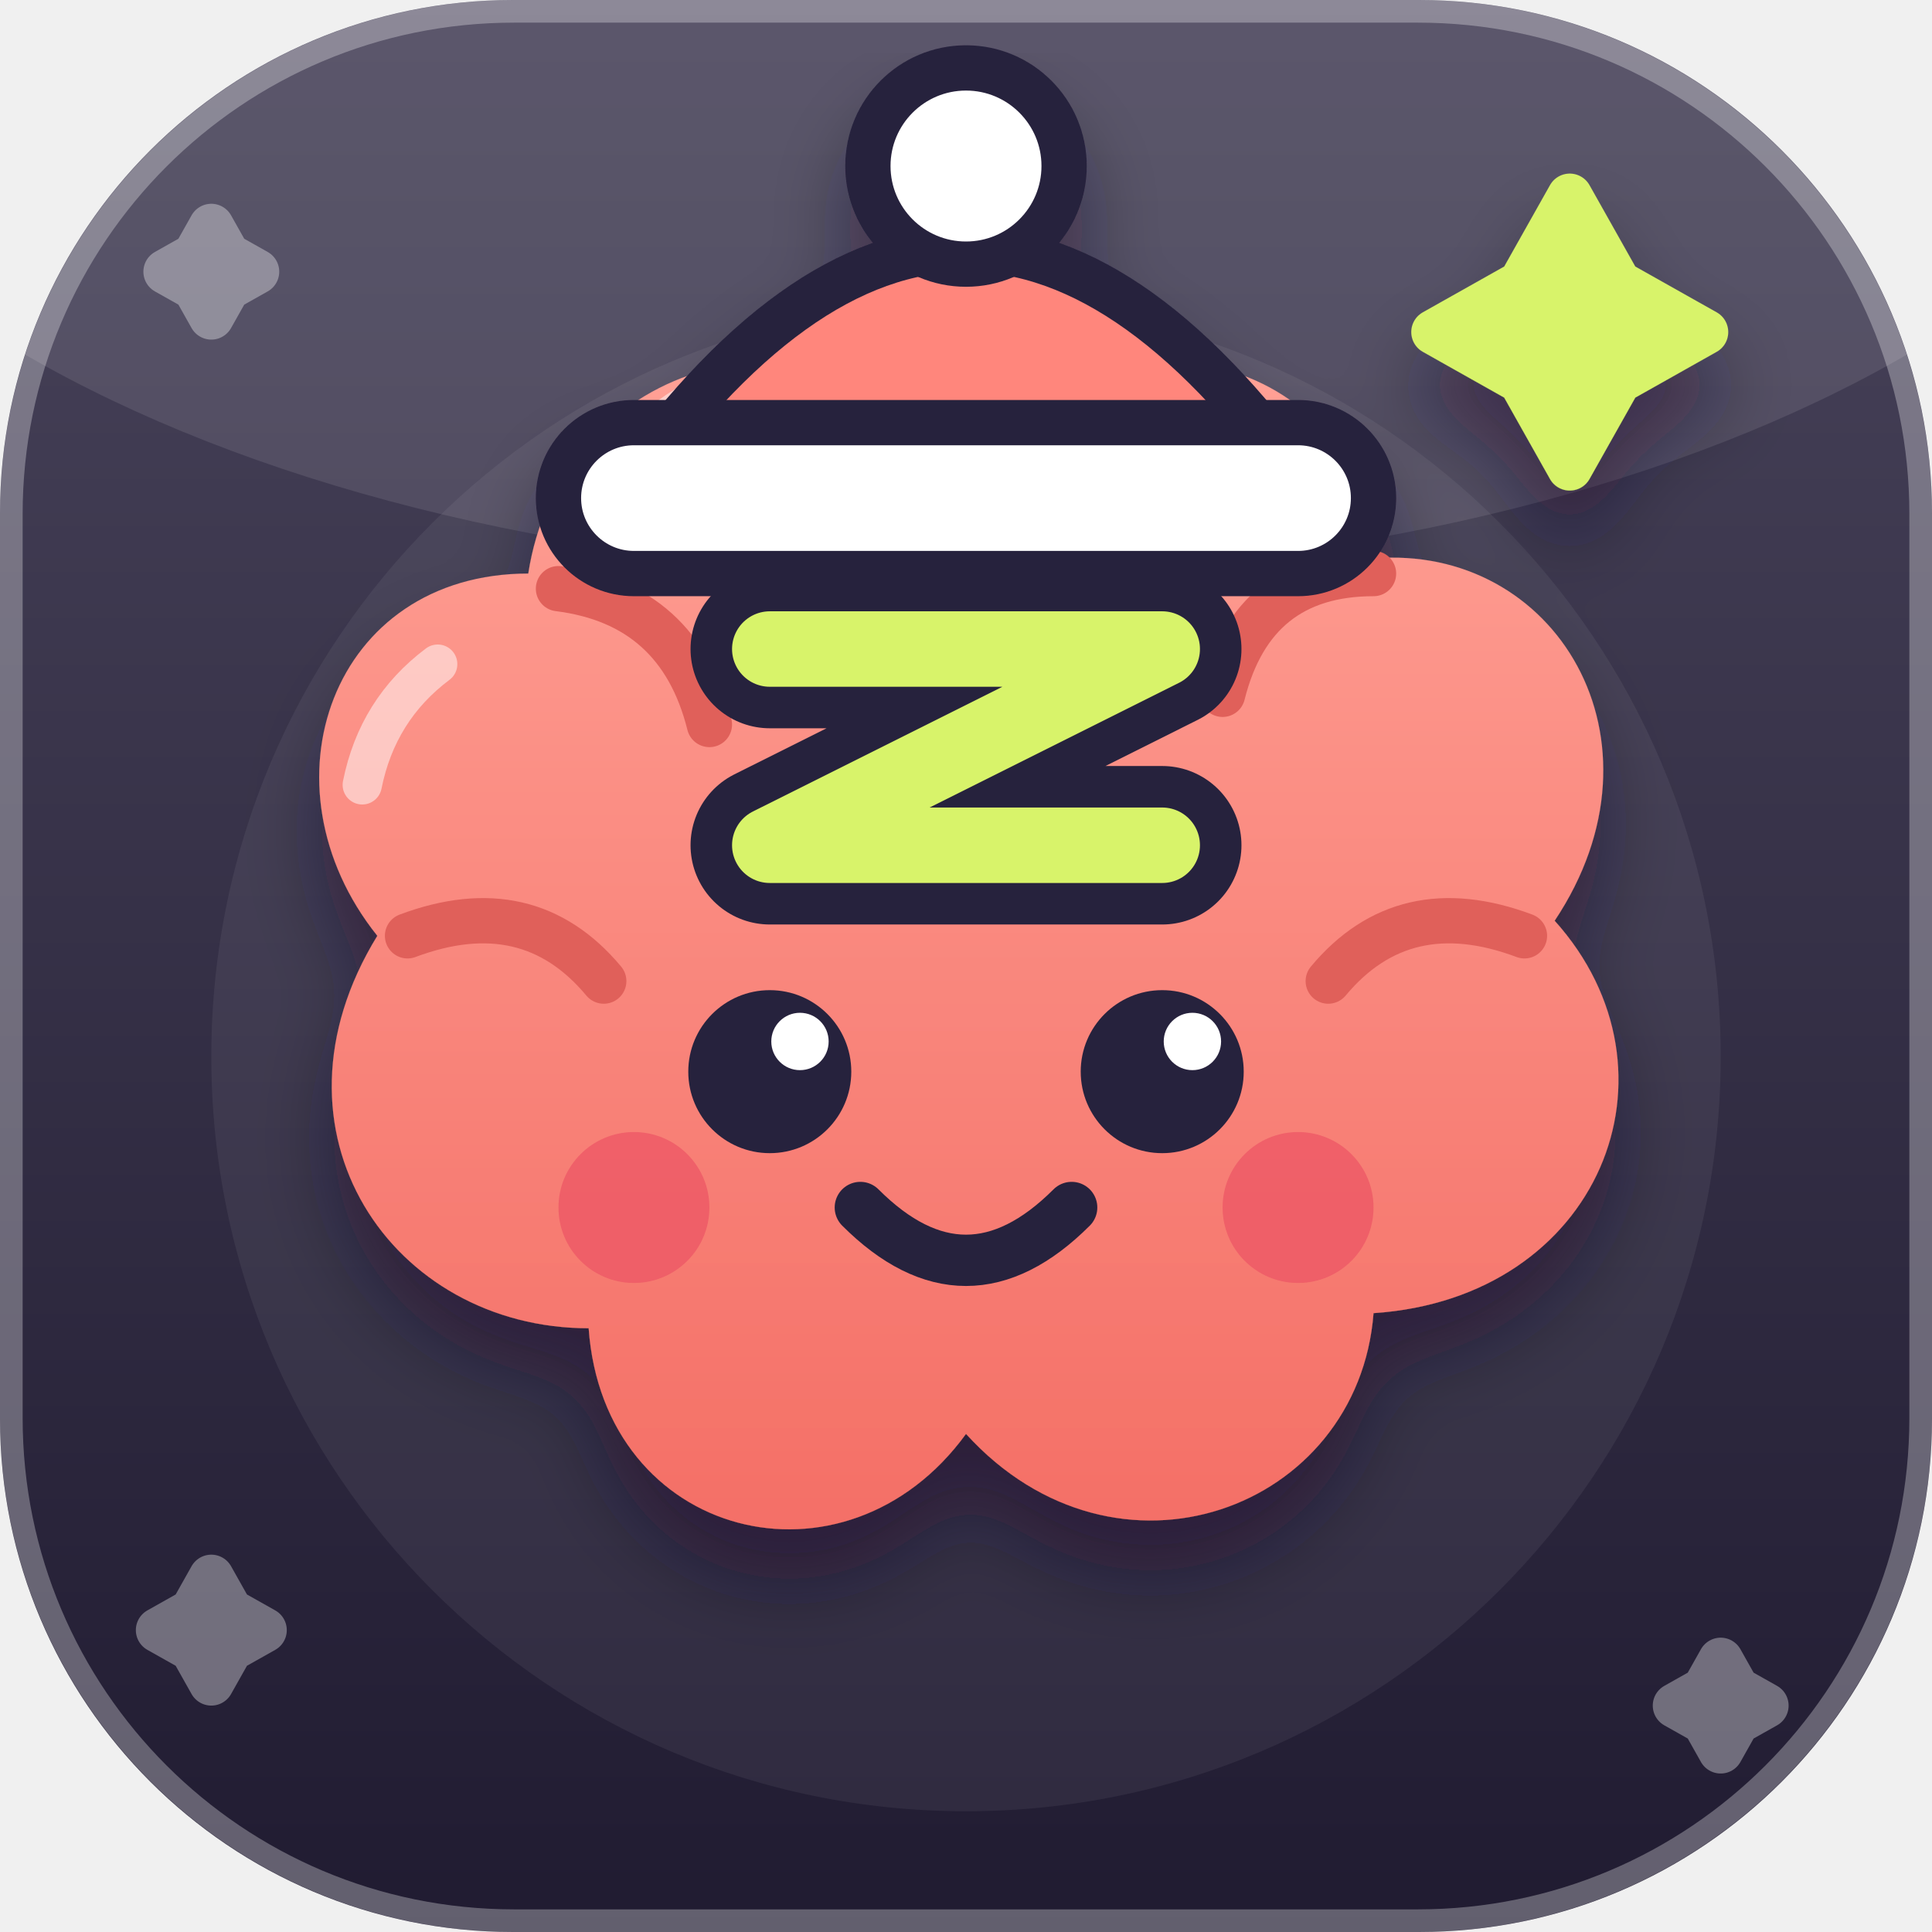
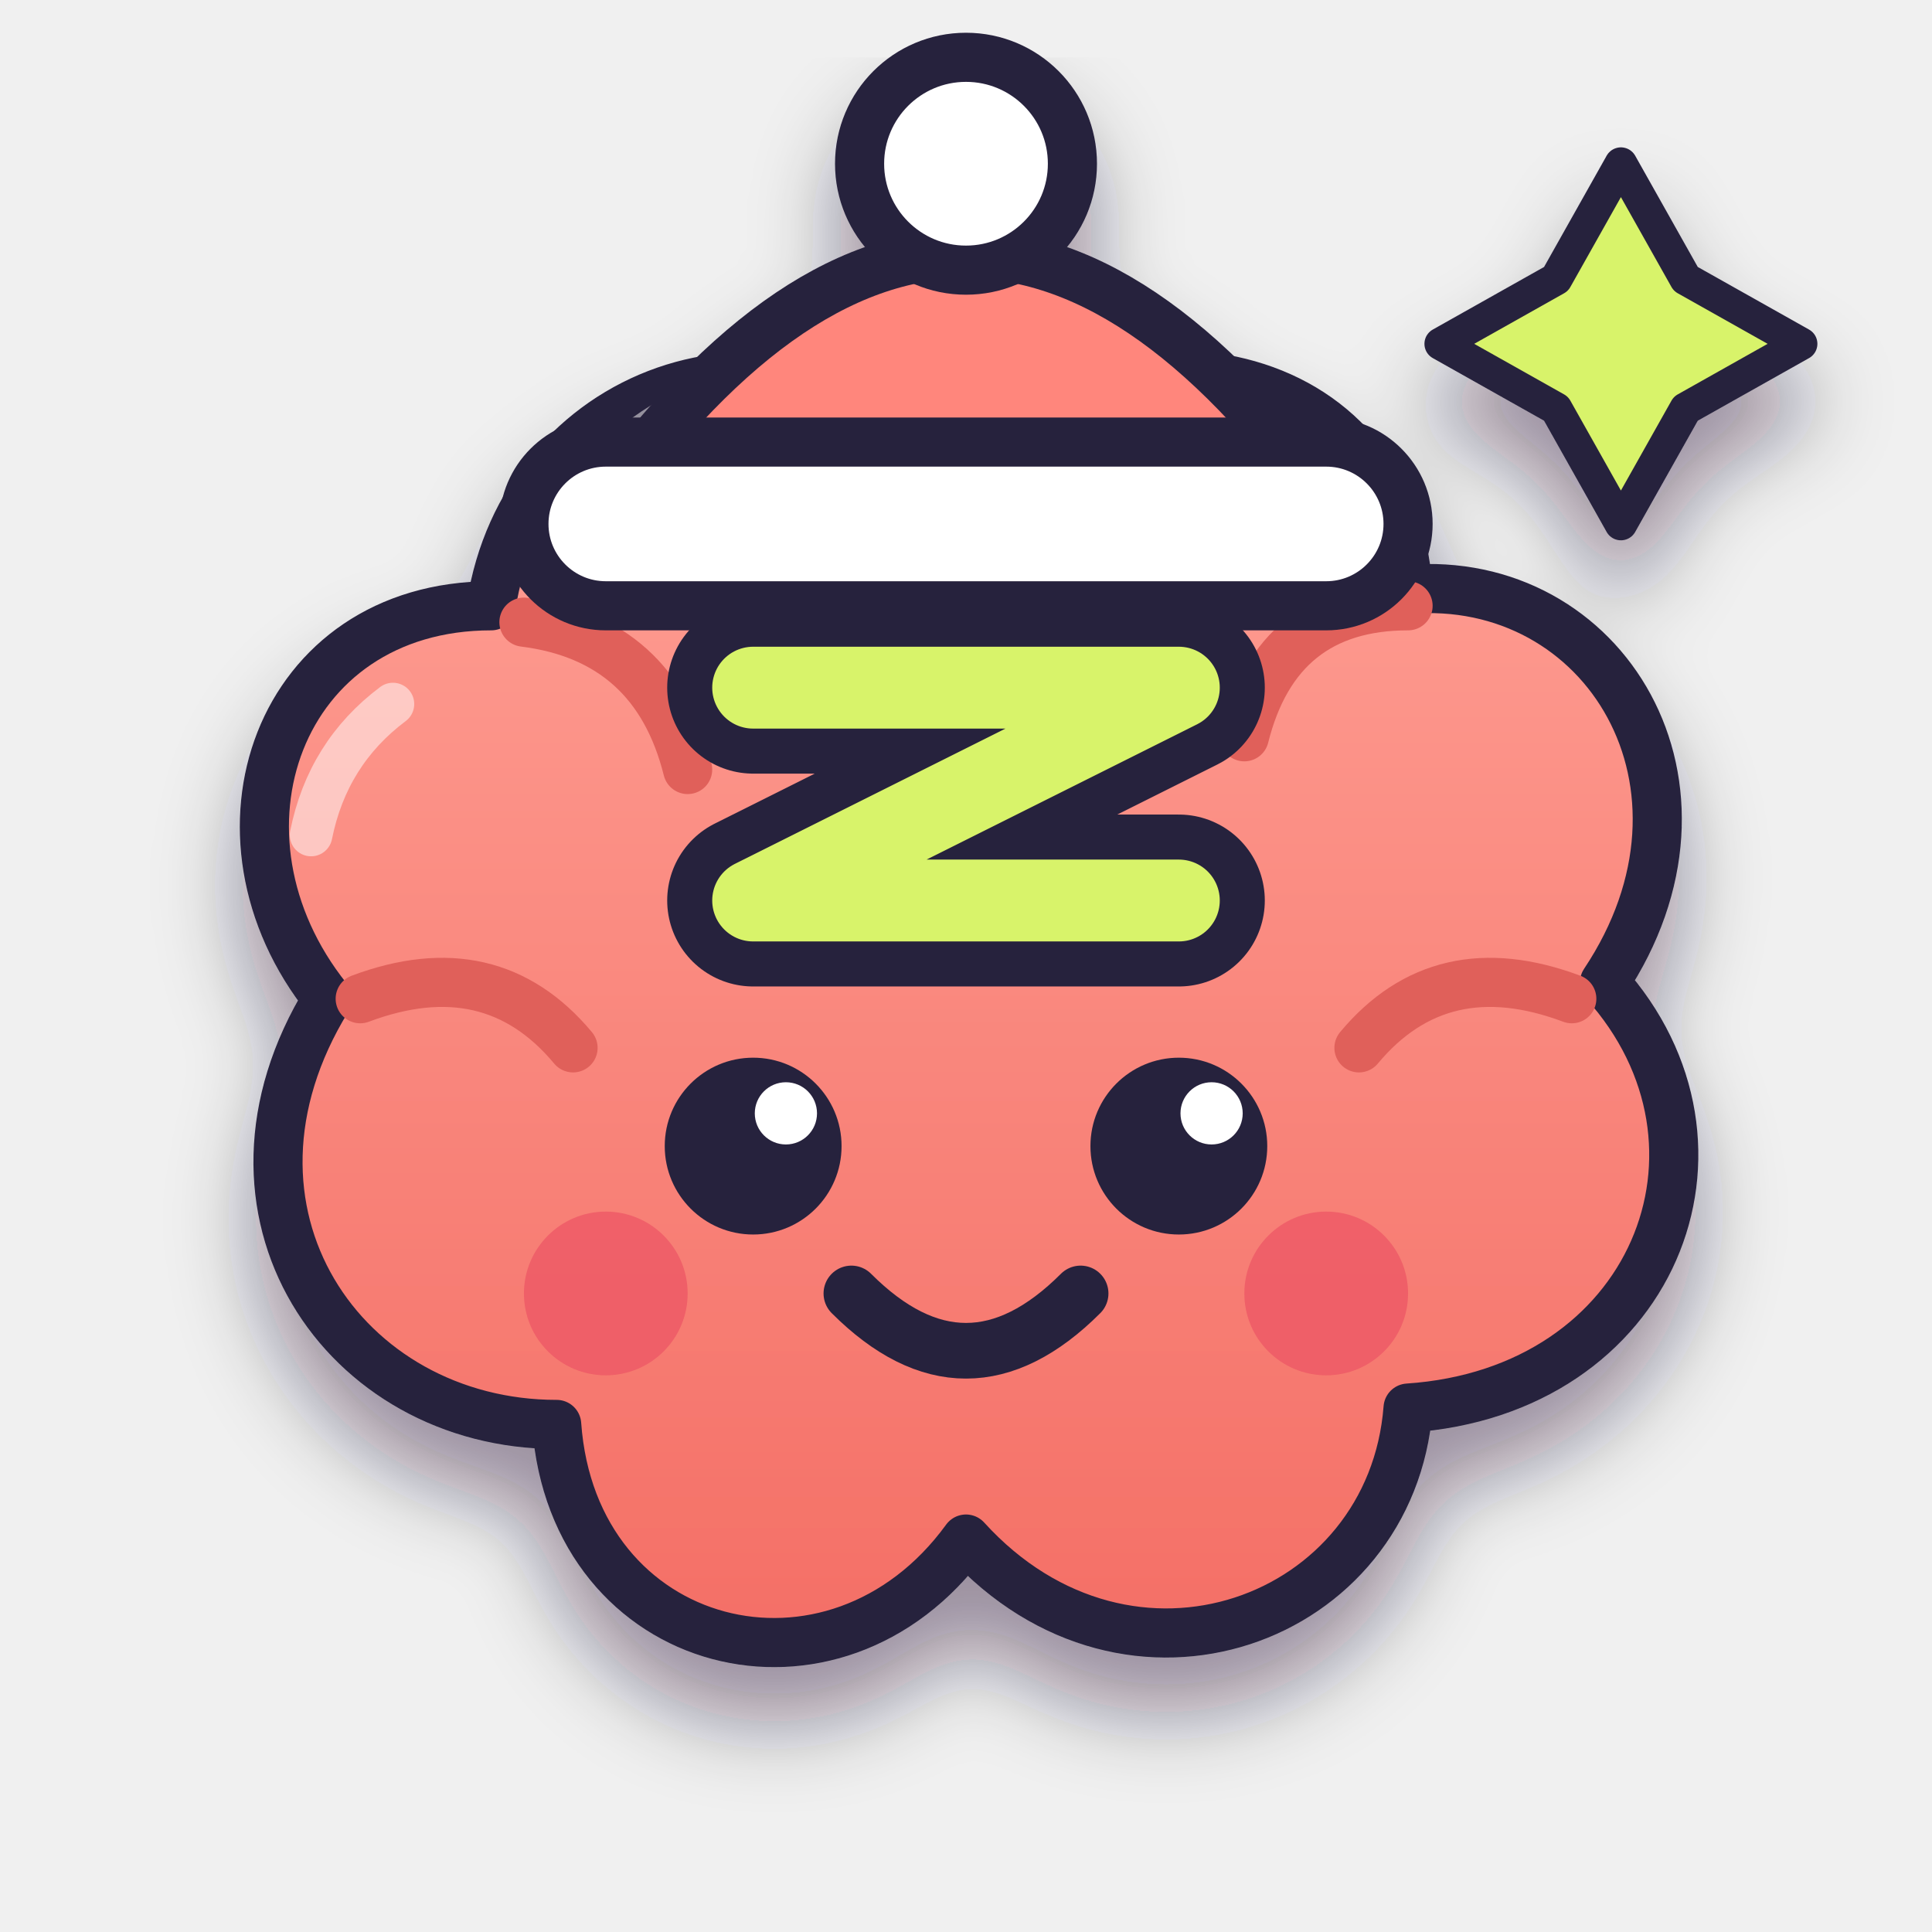
- <svg xmlns="http://www.w3.org/2000/svg" viewBox="0 0 128 128" fill="none" stroke-linecap="round" stroke-linejoin="round">
+ <svg xmlns="http://www.w3.org/2000/svg" viewBox="5 1 118 118" fill="none" stroke-linecap="round" stroke-linejoin="round">
  <defs>
-     <linearGradient id="z-b" x1="0" y1="0" x2="0" y2="1">
-       <stop offset="0" stop-color="#4a455c" />
-       <stop offset="1" stop-color="#201b31" />
-     </linearGradient>
    <linearGradient id="z-r" x1="0" y1="0" x2="0" y2="1">
      <stop offset="0" stop-color="#ffa196" />
      <stop offset="1" stop-color="#f46f66" />
    </linearGradient>
-     <clipPath id="z-c">
-       <rect width="128" height="128" rx="34" />
-     </clipPath>
    <filter id="z-s" x="-20%" y="-20%" width="140%" height="140%">
      <feDropShadow dx="0" dy="3.5" stdDeviation="2.5" flood-color="#140c28" flood-opacity=".4" />
    </filter>
  </defs>
-   <rect width="128" height="128" rx="34" fill="url(#z-b)" />
-   <g clip-path="url(#z-c)">
-     <ellipse cx="64" cy="-6" rx="84" ry="44" fill="#fff" fill-opacity=".1" />
-     <circle cx="64" cy="70" r="50" fill="#fff" fill-opacity=".06" />
-     <g opacity=".35">
-       <path d="M14 104.5L15.26 106.74L17.5 108L15.26 109.26L14 111.5L12.74 109.26L10.5 108L12.74 106.74Z" fill="#fff" stroke="#fff" stroke-width="3" />
+   <g filter="url(#z-s)">
+     <g>
+       <path d="M63 29C52 19 37 25 35 38C22 38 17 52 25 62C17 75 26 88 39 88C40 102 56 106 64 95C74 106 90 100 91 87C106 86 112 71 103 61C111 49 103 36 91 37C90 23 74 20 63 29Z" fill="url(#z-r)" stroke="#28223d" stroke-width="3" />
+       <path d="M37 39q8 1 10 9M27 62q8-3 13 3M91 38q-8 0-10 8M101 62q-8-3-13 3M64 29v7" stroke="#e0605a" stroke-width="3" fill="none" />
+       <path d="M40 33q5-8 14-8" stroke="#fff" stroke-opacity=".5" stroke-width="3.4" fill="none" />
+       <path d="M24 52q1-5 5-8" stroke="#fff" stroke-opacity=".5" stroke-width="2.6" fill="none" />
+       <g class="zp">
+         <path d="M51 43H77L51 56H77" stroke="#28223d" stroke-width="10.5" fill="none" />
+         <path d="M51 43H77L51 56H77" stroke="#d8f36a" stroke-width="5" fill="none" />
+       </g>
+       <g class="bk">
+         <circle cx="51" cy="71" r="5.4" fill="#28223d" />
+         <circle cx="53" cy="69" r="1.9" fill="#fff" />
+         <circle cx="77" cy="71" r="5.4" fill="#28223d" />
+         <circle cx="79" cy="69" r="1.9" fill="#fff" />
+       </g>
+       <circle cx="42" cy="80" r="5" fill="#e8475f" fill-opacity=".55" />
+       <circle cx="86" cy="80" r="5" fill="#e8475f" fill-opacity=".55" />
+       <path d="M57 80q7 7 14 0" stroke="#28223d" stroke-width="3.4" fill="none" />
+       <path d="M41 33Q64 0 87 33Z" fill="#ff867c" stroke="#28223d" stroke-width="3" />
+       <rect x="37" y="28" width="54" height="10" rx="5" fill="#fff" stroke="#28223d" stroke-width="3" />
+       <circle cx="64" cy="11" r="6.5" fill="#fff" stroke="#28223d" stroke-width="3" />
    </g>
-     <g opacity=".35">
-       <path d="M114 110L115.08 111.92L117 113L115.08 114.08L114 116L112.92 114.08L111 113L112.92 111.92Z" fill="#fff" stroke="#fff" stroke-width="3" />
-     </g>
-     <g opacity=".35">
-       <path d="M14 15L15.08 16.92L17 18L15.08 19.08L14 21L12.92 19.08L11 18L12.92 16.92Z" fill="#fff" stroke="#fff" stroke-width="3" />
-     </g>
-     <g filter="url(#z-s)">
-       <g>
-         <path d="M63 29C52 19 37 25 35 38C22 38 17 52 25 62C17 75 26 88 39 88C40 102 56 106 64 95C74 106 90 100 91 87C106 86 112 71 103 61C111 49 103 36 91 37C90 23 74 20 63 29Z" fill="url(#z-r)" />
-         <path d="M37 39q8 1 10 9M27 62q8-3 13 3M91 38q-8 0-10 8M101 62q-8-3-13 3M64 29v7" stroke="#e0605a" stroke-width="3" fill="none" />
-         <path d="M40 33q5-8 14-8" stroke="#fff" stroke-opacity=".5" stroke-width="3.4" fill="none" />
-         <path d="M24 52q1-5 5-8" stroke="#fff" stroke-opacity=".5" stroke-width="2.6" fill="none" />
-         <g class="zp">
-           <path d="M51 43H77L51 56H77" stroke="#28223d" stroke-width="10.5" fill="none" />
-           <path d="M51 43H77L51 56H77" stroke="#d8f36a" stroke-width="5" fill="none" />
-         </g>
-         <g class="bk">
-           <circle cx="51" cy="71" r="5.4" fill="#28223d" />
-           <circle cx="53" cy="69" r="1.9" fill="#fff" />
-           <circle cx="77" cy="71" r="5.4" fill="#28223d" />
-           <circle cx="79" cy="69" r="1.9" fill="#fff" />
-         </g>
-         <circle cx="42" cy="80" r="5" fill="#e8475f" fill-opacity=".55" />
-         <circle cx="86" cy="80" r="5" fill="#e8475f" fill-opacity=".55" />
-         <path d="M57 80q7 7 14 0" stroke="#28223d" stroke-width="3.4" fill="none" />
-         <path d="M41 33Q64 0 87 33Z" fill="#ff867c" stroke="#28223d" stroke-width="3" />
-         <rect x="37" y="28" width="54" height="10" rx="5" fill="#fff" stroke="#28223d" stroke-width="3" />
-         <circle cx="64" cy="11" r="6.5" fill="#fff" stroke="#28223d" stroke-width="3" />
-       </g>
-       <g class="tw">
-         <path d="M104 13L107.24 18.76L113 22L107.24 25.24L104 31L100.76 25.24L95 22L100.76 18.76Z" fill="#d8f36a" stroke="#d8f36a" stroke-width="3" />
-       </g>
+     <g class="tw">
+       <path d="M104 11L107.96 18.04L115 22L107.96 25.96L104 33L100.04 25.96L93 22L100.04 18.04Z" fill="#d8f36a" stroke="#28223d" stroke-width="2" />
    </g>
  </g>
-   <rect x=".75" y=".75" width="126.5" height="126.5" rx="33.3" stroke="#fff" stroke-opacity=".3" stroke-width="1.5" />
</svg>
